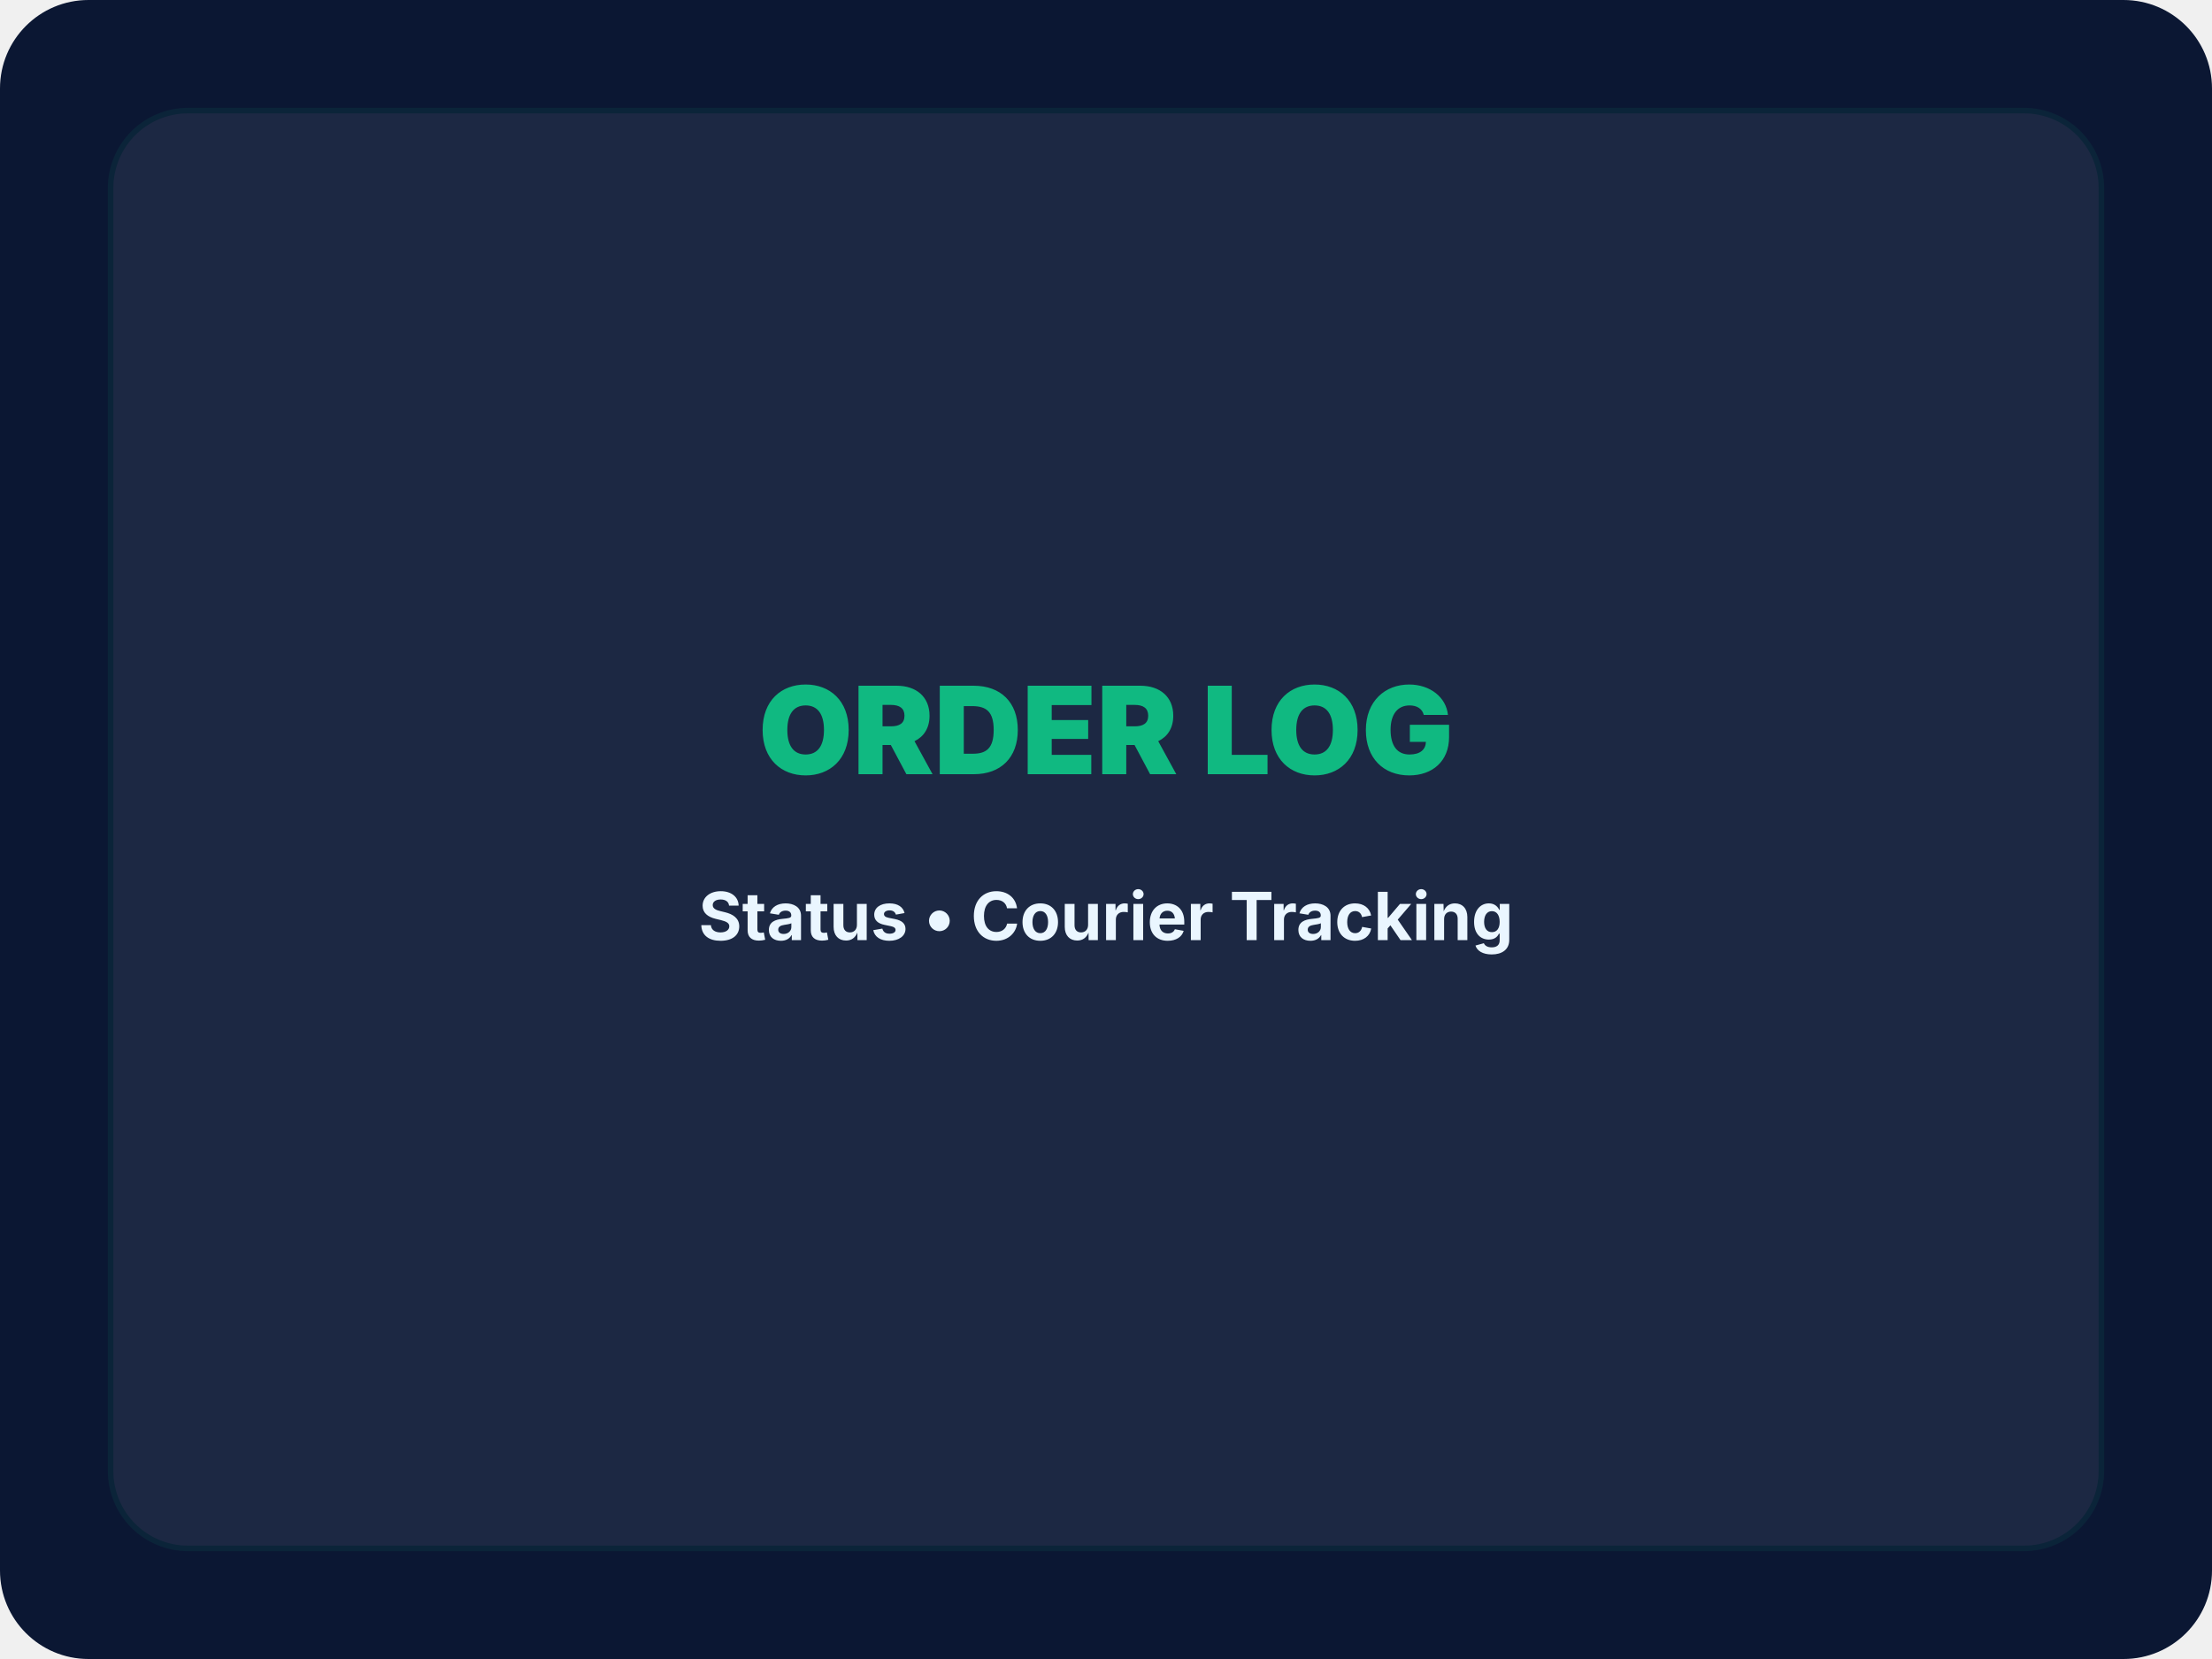
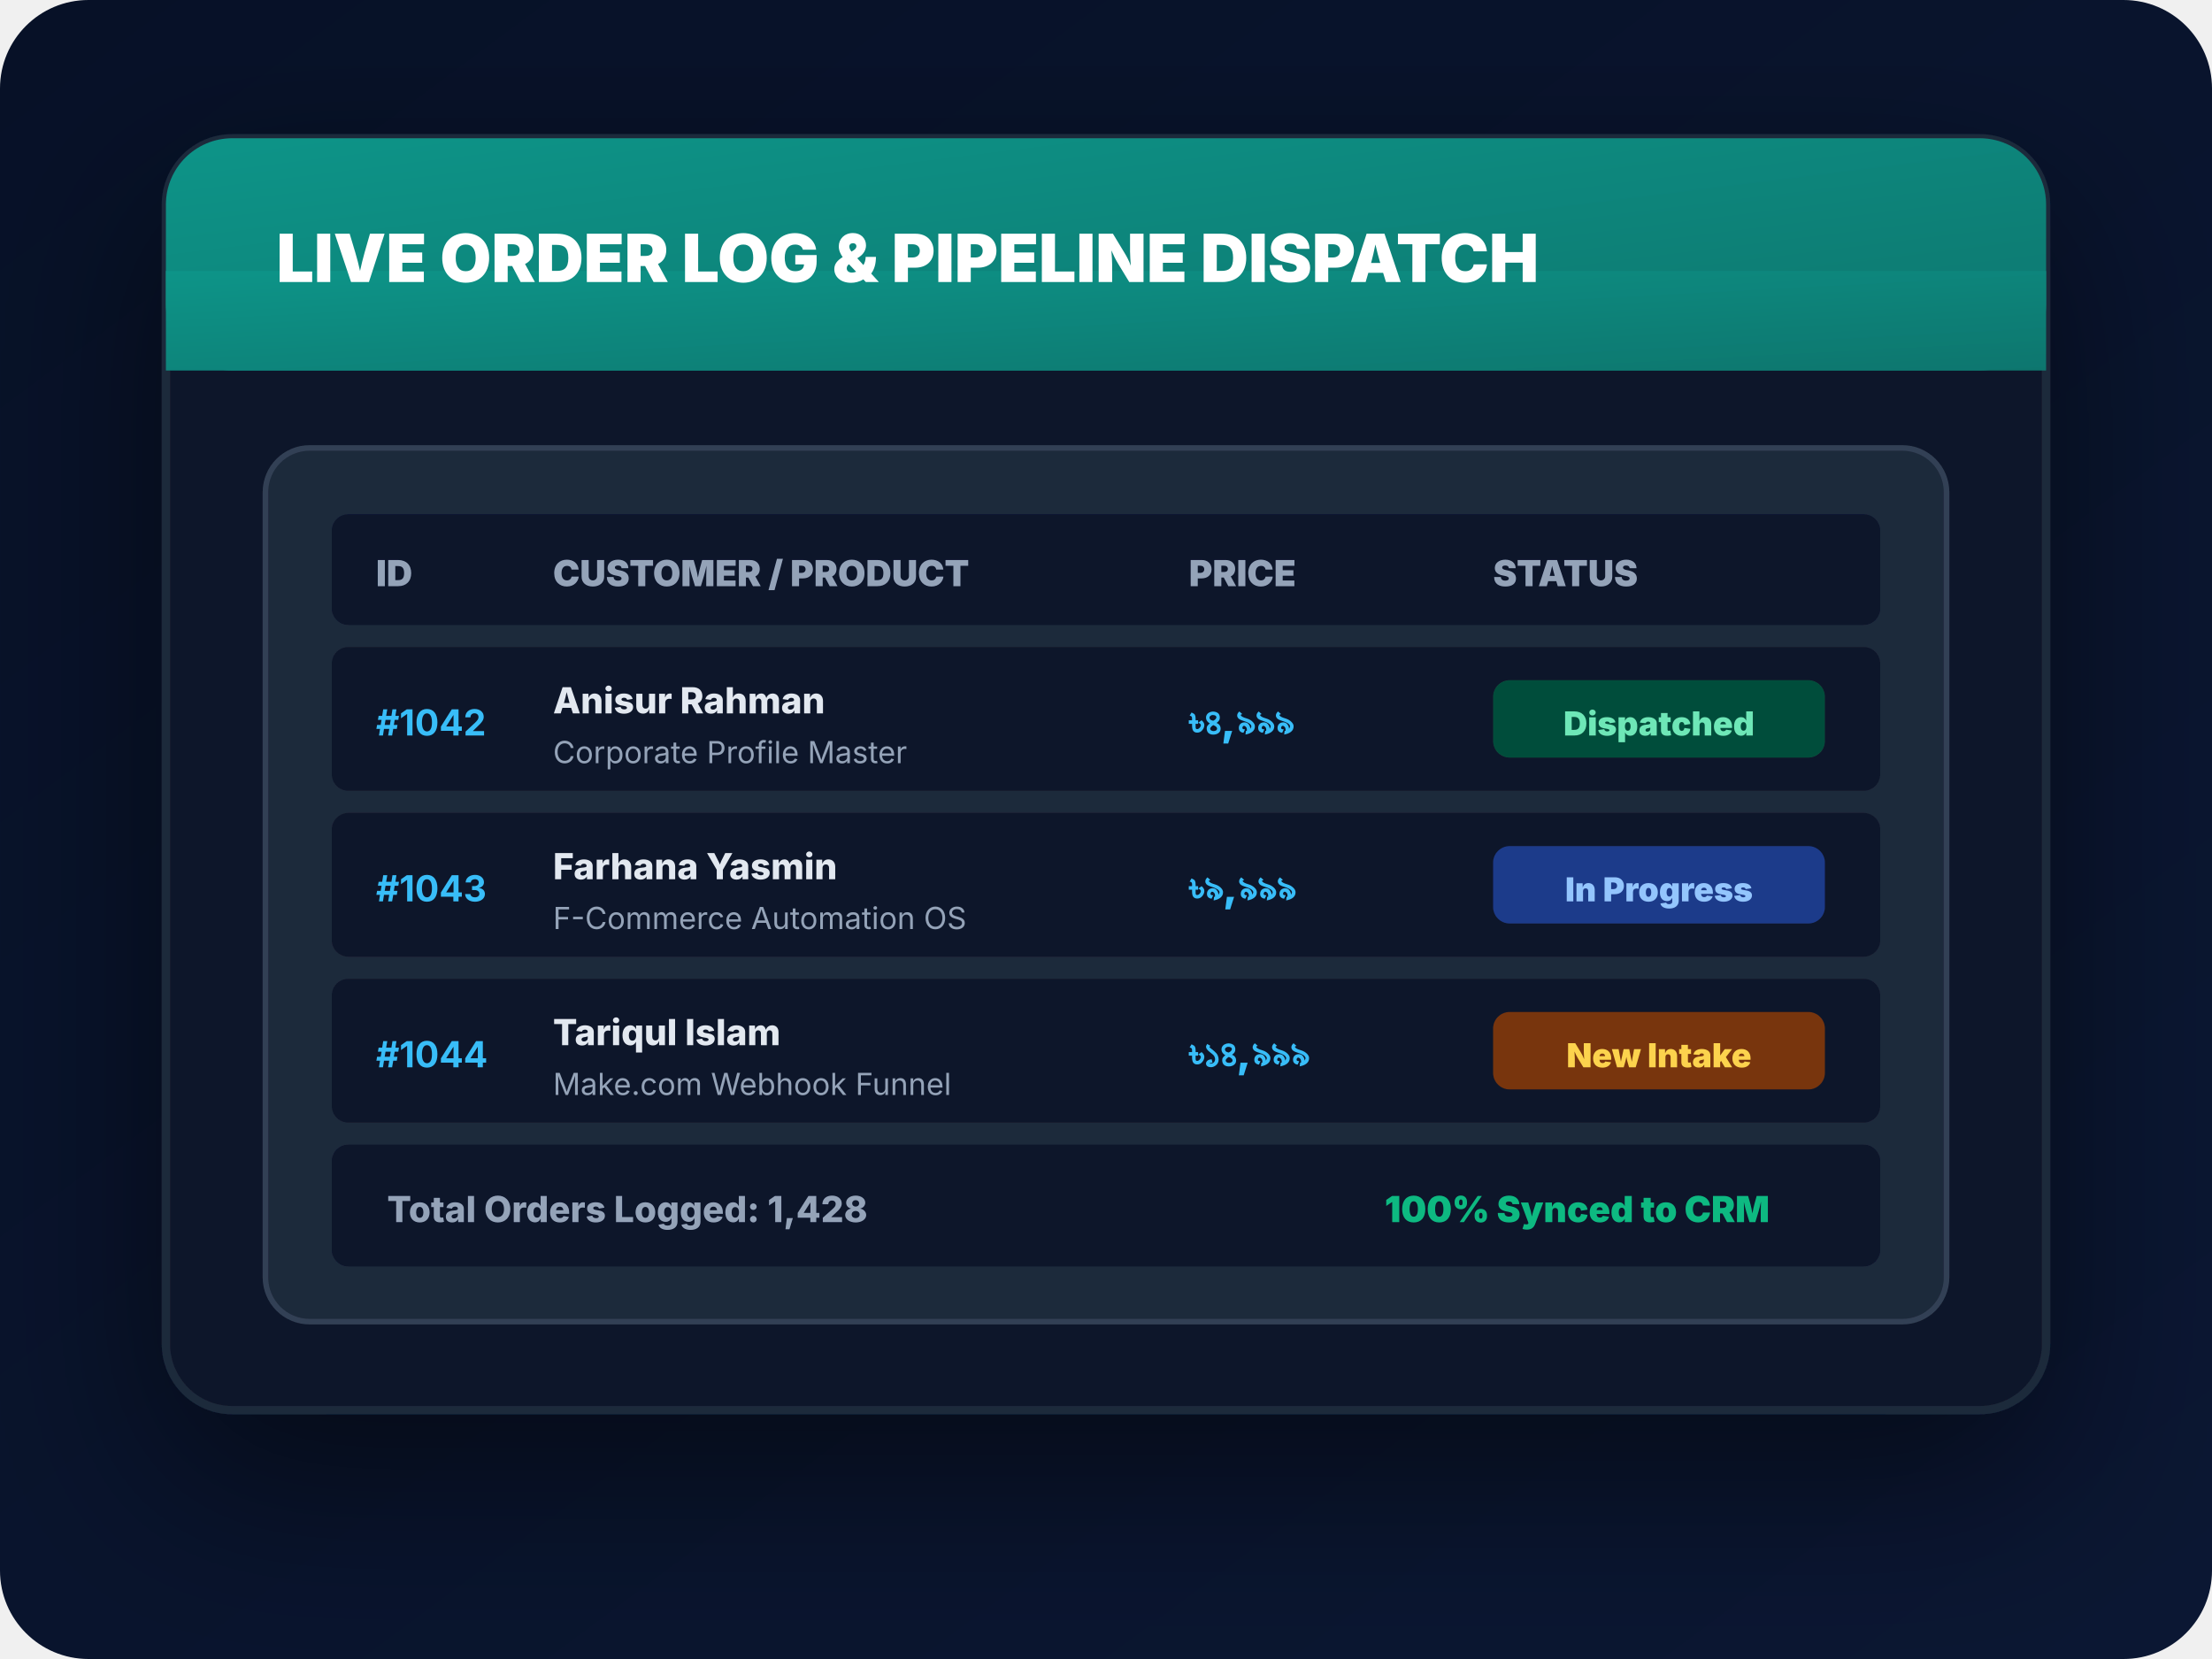
- <svg xmlns="http://www.w3.org/2000/svg" viewBox="0 0 400 300">
-   <rect width="400" height="300" rx="16" fill="#0B1733" />
-   <rect x="20" y="20" width="360" height="260" rx="14" fill="#EAF6FF" opacity="0.08" stroke="#10B981" />
-   <text x="200" y="140" text-anchor="middle" font-family="Inter, sans-serif" font-weight="900" font-size="22" fill="#10B981">ORDER LOG</text>
-   <text x="200" y="170" text-anchor="middle" font-family="Inter, sans-serif" font-weight="700" font-size="12" fill="#EAF6FF">Status • Courier Tracking</text>
+ <svg xmlns="http://www.w3.org/2000/svg" viewBox="0 0 400 300" width="100%" height="100%">
+   <defs>
+     <linearGradient id="bgLog" x1="0%" y1="0%" x2="100%" y2="100%">
+       <stop offset="0%" stop-color="#071127" />
+       <stop offset="100%" stop-color="#0B1733" />
+     </linearGradient>
+     <linearGradient id="logGrad" x1="0%" y1="0%" x2="100%" y2="100%">
+       <stop offset="0%" stop-color="#0D9488" />
+       <stop offset="100%" stop-color="#0F766E" />
+     </linearGradient>
+     <filter id="shadowLog" x="-20%" y="-20%" width="140%" height="140%">
+       <feDropShadow dx="0" dy="12" stdDeviation="16" flood-color="#000000" flood-opacity="0.5" />
+     </filter>
+   </defs>
+   <rect width="400" height="300" rx="16" fill="url(#bgLog)" />
+   <g filter="url(#shadowLog)" transform="translate(30, 25)">
+     <rect x="0" y="0" width="340" height="230" rx="12" fill="#0F172A" stroke="#1E293B" stroke-width="1.5" />
+     <rect x="0" y="0" width="340" height="42" rx="12" fill="url(#logGrad)" />
+     <rect x="0" y="24" width="340" height="18" fill="url(#logGrad)" />
+     <text x="20" y="26" font-family="Inter, sans-serif" font-weight="900" font-size="12" fill="#FFFFFF">LIVE ORDER LOG &amp; PIPELINE DISPATCH</text>
+     <rect x="18" y="56" width="304" height="158" rx="8" fill="#1E293B" stroke="#334155" stroke-width="1" />
+     <rect x="30" y="68" width="280" height="20" rx="3" fill="#0B132B" />
+     <text x="38" y="81" font-family="Inter, sans-serif" font-size="6.5" font-weight="900" fill="#94A3B8">ID</text>
+     <text x="70" y="81" font-family="Inter, sans-serif" font-size="6.5" font-weight="900" fill="#94A3B8">CUSTOMER / PRODUCT</text>
+     <text x="185" y="81" font-family="Inter, sans-serif" font-size="6.5" font-weight="900" fill="#94A3B8">PRICE</text>
+     <text x="240" y="81" font-family="Inter, sans-serif" font-size="6.5" font-weight="900" fill="#94A3B8">STATUS</text>
+     <rect x="30" y="92" width="280" height="26" rx="3" fill="#0F172A" />
+     <text x="38" y="108" font-family="Inter, sans-serif" font-size="6.5" font-weight="700" fill="#38BDF8">#1042</text>
+     <text x="70" y="104" font-family="Inter, sans-serif" font-size="6.5" font-weight="800" fill="#E2E8F0">Anisur Rahman</text>
+     <text x="70" y="113" font-family="Inter, sans-serif" font-size="5.5" fill="#94A3B8">Corporate Profile Master</text>
+     <text x="185" y="108" font-family="Inter, sans-serif" font-size="7" font-weight="900" fill="#38BDF8">৳৪,৯৯৯</text>
+     <rect x="240" y="98" width="60" height="14" rx="3" fill="#064E3B" />
+     <text x="270" y="108" text-anchor="middle" font-family="Inter, sans-serif" font-size="6" font-weight="900" fill="#6EE7B7">Dispatched</text>
+     <rect x="30" y="122" width="280" height="26" rx="3" fill="#0F172A" />
+     <text x="38" y="138" font-family="Inter, sans-serif" font-size="6.5" font-weight="700" fill="#38BDF8">#1043</text>
+     <text x="70" y="134" font-family="Inter, sans-serif" font-size="6.5" font-weight="800" fill="#E2E8F0">Farhana Yasmin</text>
+     <text x="70" y="143" font-family="Inter, sans-serif" font-size="5.5" fill="#94A3B8">F-Commerce Automation OS</text>
+     <text x="185" y="138" font-family="Inter, sans-serif" font-size="7" font-weight="900" fill="#38BDF8">৳৯,৯৯৯</text>
+     <rect x="240" y="128" width="60" height="14" rx="3" fill="#1E3A8A" />
+     <text x="270" y="138" text-anchor="middle" font-family="Inter, sans-serif" font-size="6" font-weight="900" fill="#93C5FD">In Progress</text>
+     <rect x="30" y="152" width="280" height="26" rx="3" fill="#0F172A" />
+     <text x="38" y="168" font-family="Inter, sans-serif" font-size="6.5" font-weight="700" fill="#38BDF8">#1044</text>
+     <text x="70" y="164" font-family="Inter, sans-serif" font-size="6.5" font-weight="800" fill="#E2E8F0">Tariqul Islam</text>
+     <text x="70" y="173" font-family="Inter, sans-serif" font-size="5.5" fill="#94A3B8">Make.com Webhook Funnel</text>
+     <text x="185" y="168" font-family="Inter, sans-serif" font-size="7" font-weight="900" fill="#38BDF8">৳১৪,৯৯৯</text>
+     <rect x="240" y="158" width="60" height="14" rx="3" fill="#78350F" />
+     <text x="270" y="168" text-anchor="middle" font-family="Inter, sans-serif" font-size="6" font-weight="900" fill="#FCD34D">New Intake</text>
+     <rect x="30" y="182" width="280" height="22" rx="3" fill="#0B132B" />
+     <text x="40" y="196" font-family="Inter, sans-serif" font-size="6.5" font-weight="800" fill="#94A3B8">Total Orders Logged: 1,428</text>
+     <text x="290" y="196" text-anchor="end" font-family="Inter, sans-serif" font-size="6.5" font-weight="900" fill="#10B981">100% Synced to CRM</text>
+   </g>
</svg>
